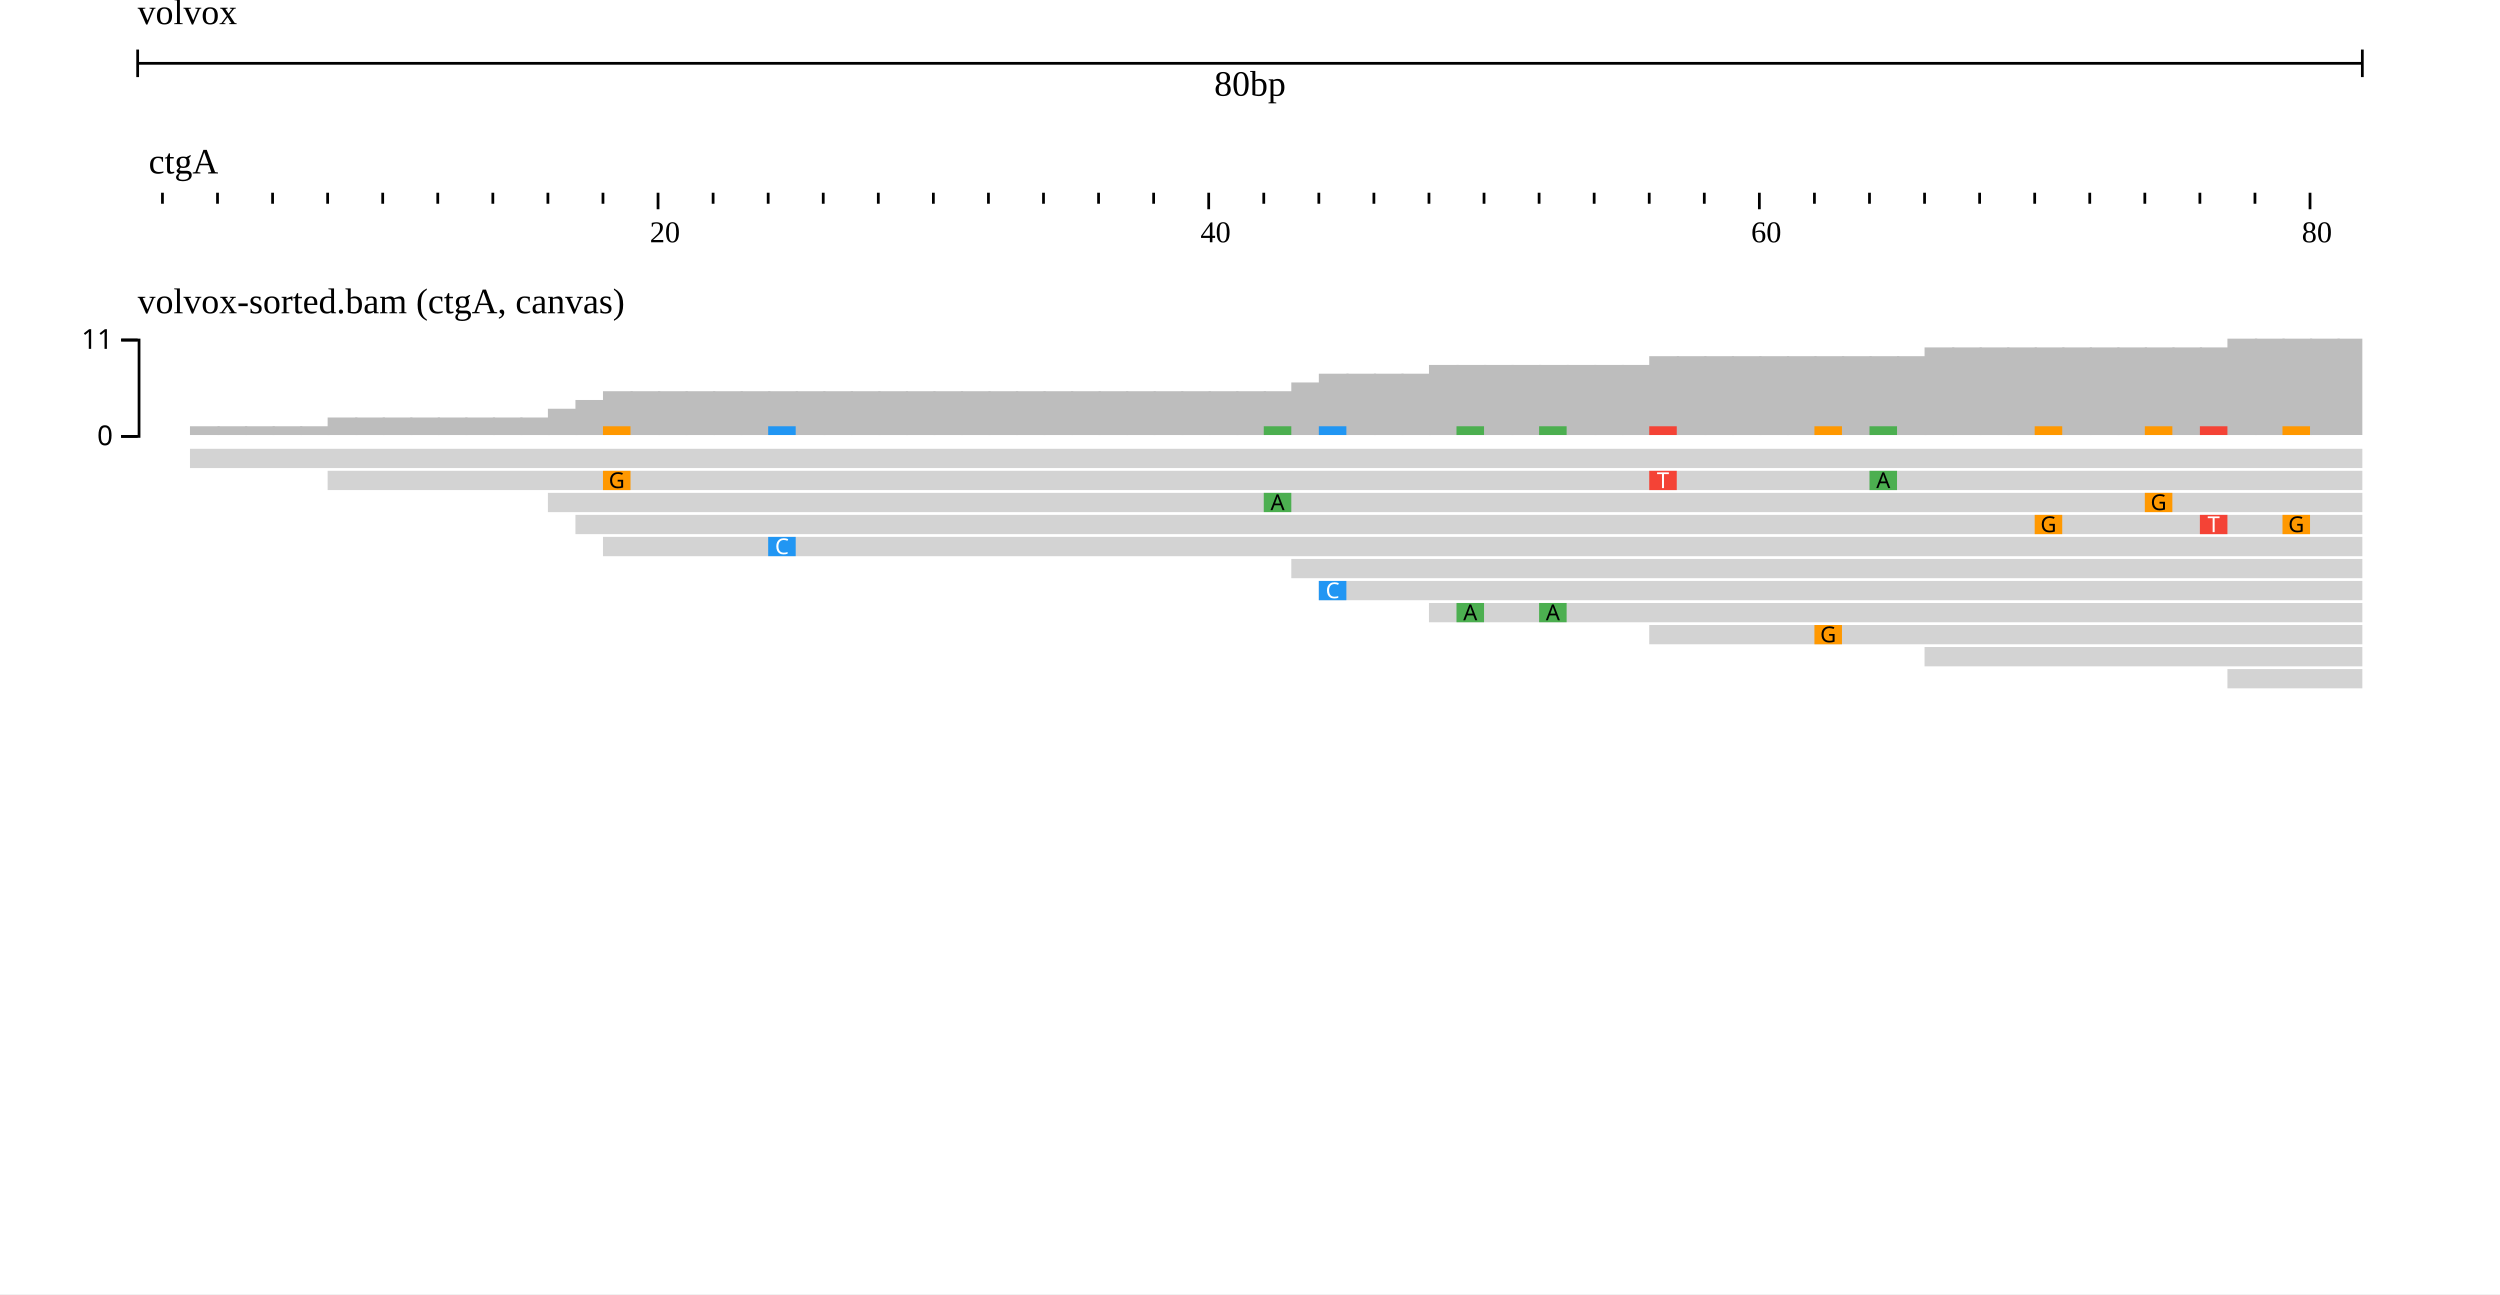
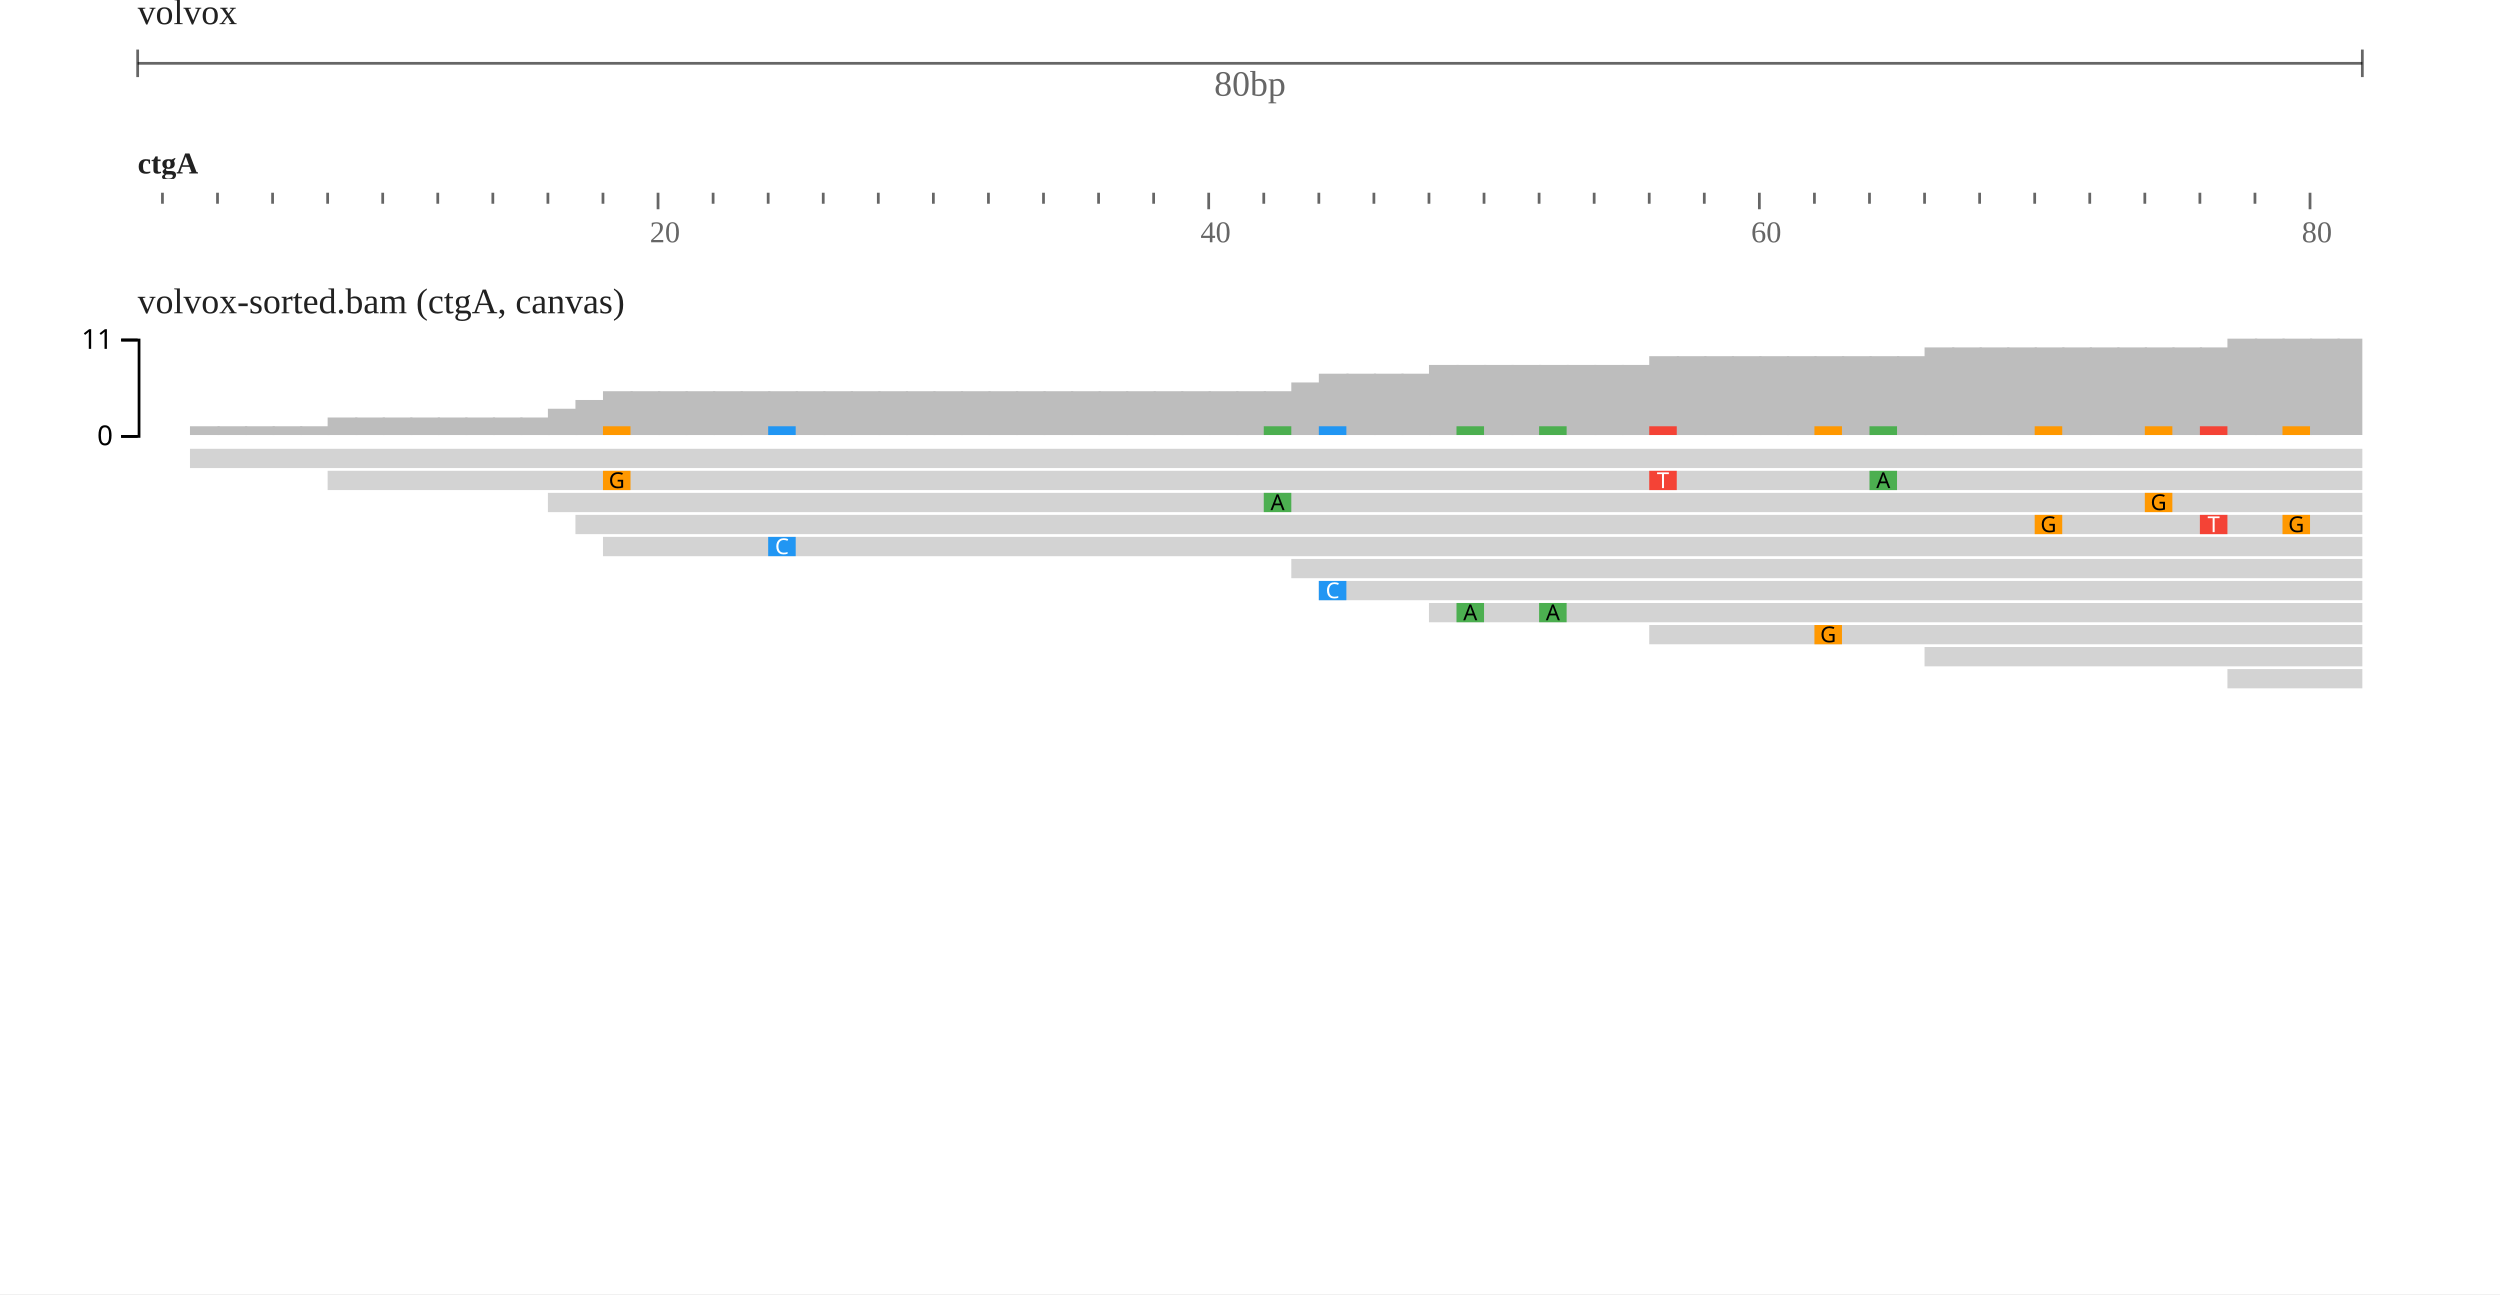
<svg xmlns="http://www.w3.org/2000/svg" width="908" height="470" viewBox="0 0 908 470">
  <rect width="908" height="470" fill="#ffffff" />
  <g transform="translate(50 0)">
    <g transform="translate(0)">
      <g id="header">
-         <text x="0" y="0" dominant-baseline="hanging" font-size="13" fill="#000000">volvox</text>
+         <text x="0" y="0" dominant-baseline="hanging" font-size="13" fill-opacity="0.871" fill="#000000">volvox</text>
        <g transform="translate(0 13)">
-           <line x1="0" x2="808" y1="10" y2="10" stroke="#000000" />
-           <line x1="0" x2="0" y1="5" y2="15" stroke="#000000" />
-           <line x1="808" x2="808" y1="5" y2="15" stroke="#000000" />
-           <text x="404" y="13" text-anchor="middle" dominant-baseline="hanging" font-size="13" fill="#000000">80bp</text>
+           <line x1="0" x2="808" y1="10" y2="10" stroke-opacity="0.6" stroke="#000000" />
+           <line x1="0" x2="0" y1="5" y2="15" stroke-opacity="0.6" stroke="#000000" />
+           <line x1="808" x2="808" y1="5" y2="15" stroke-opacity="0.6" stroke="#000000" />
+           <text x="404" y="13" text-anchor="middle" dominant-baseline="hanging" font-size="13" fill-opacity="0.6" fill="#000000">80bp</text>
        </g>
        <g transform="translate(0 50)">
          <g transform="translate(0 0)">
            <defs>
              <clipPath id="clip-integration_test-volvox:ctgA:0.1:80.9:0">
                <rect x="0" y="0" width="808" height="100" />
              </clipPath>
            </defs>
            <g clip-path="url(#clip-integration_test-volvox:ctgA:0.1:80.9:0)">
-               <text x="4" y="13" font-size="13" fill="#000000">ctgA</text>
              <g transform="translate(0 20)">
-                 <line x1="-31" x2="-31" y1="0" y2="4" stroke-width="1" stroke="#000000" />
-                 <line x1="-11" x2="-11" y1="0" y2="6" stroke-width="1" stroke="#000000" />
-                 <line x1="9" x2="9" y1="0" y2="4" stroke-width="1" stroke="#000000" />
-                 <line x1="29" x2="29" y1="0" y2="4" stroke-width="1" stroke="#000000" />
-                 <line x1="49" x2="49" y1="0" y2="4" stroke-width="1" stroke="#000000" />
-                 <line x1="69" x2="69" y1="0" y2="4" stroke-width="1" stroke="#000000" />
-                 <line x1="89" x2="89" y1="0" y2="4" stroke-width="1" stroke="#000000" />
-                 <line x1="109" x2="109" y1="0" y2="4" stroke-width="1" stroke="#000000" />
-                 <line x1="129" x2="129" y1="0" y2="4" stroke-width="1" stroke="#000000" />
-                 <line x1="149" x2="149" y1="0" y2="4" stroke-width="1" stroke="#000000" />
-                 <line x1="169" x2="169" y1="0" y2="4" stroke-width="1" stroke="#000000" />
-                 <line x1="189" x2="189" y1="0" y2="6" stroke-width="1" stroke="#000000" />
-                 <line x1="209" x2="209" y1="0" y2="4" stroke-width="1" stroke="#000000" />
-                 <line x1="229" x2="229" y1="0" y2="4" stroke-width="1" stroke="#000000" />
-                 <line x1="249" x2="249" y1="0" y2="4" stroke-width="1" stroke="#000000" />
-                 <line x1="269" x2="269" y1="0" y2="4" stroke-width="1" stroke="#000000" />
-                 <line x1="289" x2="289" y1="0" y2="4" stroke-width="1" stroke="#000000" />
-                 <line x1="309" x2="309" y1="0" y2="4" stroke-width="1" stroke="#000000" />
-                 <line x1="329" x2="329" y1="0" y2="4" stroke-width="1" stroke="#000000" />
-                 <line x1="349" x2="349" y1="0" y2="4" stroke-width="1" stroke="#000000" />
-                 <line x1="369" x2="369" y1="0" y2="4" stroke-width="1" stroke="#000000" />
-                 <line x1="389" x2="389" y1="0" y2="6" stroke-width="1" stroke="#000000" />
-                 <line x1="409" x2="409" y1="0" y2="4" stroke-width="1" stroke="#000000" />
-                 <line x1="429" x2="429" y1="0" y2="4" stroke-width="1" stroke="#000000" />
-                 <line x1="449" x2="449" y1="0" y2="4" stroke-width="1" stroke="#000000" />
-                 <line x1="469" x2="469" y1="0" y2="4" stroke-width="1" stroke="#000000" />
-                 <line x1="489" x2="489" y1="0" y2="4" stroke-width="1" stroke="#000000" />
-                 <line x1="509" x2="509" y1="0" y2="4" stroke-width="1" stroke="#000000" />
-                 <line x1="529" x2="529" y1="0" y2="4" stroke-width="1" stroke="#000000" />
-                 <line x1="549" x2="549" y1="0" y2="4" stroke-width="1" stroke="#000000" />
-                 <line x1="569" x2="569" y1="0" y2="4" stroke-width="1" stroke="#000000" />
-                 <line x1="589" x2="589" y1="0" y2="6" stroke-width="1" stroke="#000000" />
-                 <line x1="609" x2="609" y1="0" y2="4" stroke-width="1" stroke="#000000" />
-                 <line x1="629" x2="629" y1="0" y2="4" stroke-width="1" stroke="#000000" />
-                 <line x1="649" x2="649" y1="0" y2="4" stroke-width="1" stroke="#000000" />
-                 <line x1="669" x2="669" y1="0" y2="4" stroke-width="1" stroke="#000000" />
-                 <line x1="689" x2="689" y1="0" y2="4" stroke-width="1" stroke="#000000" />
-                 <line x1="709" x2="709" y1="0" y2="4" stroke-width="1" stroke="#000000" />
-                 <line x1="729" x2="729" y1="0" y2="4" stroke-width="1" stroke="#000000" />
-                 <line x1="749" x2="749" y1="0" y2="4" stroke-width="1" stroke="#000000" />
-                 <line x1="769" x2="769" y1="0" y2="4" stroke-width="1" stroke="#000000" />
-                 <line x1="789" x2="789" y1="0" y2="6" stroke-width="1" stroke="#000000" />
-                 <line x1="809" x2="809" y1="0" y2="4" stroke-width="1" stroke="#000000" />
-                 <line x1="829" x2="829" y1="0" y2="4" stroke-width="1" stroke="#000000" />
-                 <text x="186" y="18" font-size="11" fill="#000000">20</text>
-                 <text x="386" y="18" font-size="11" fill="#000000">40</text>
-                 <text x="586" y="18" font-size="11" fill="#000000">60</text>
-                 <text x="786" y="18" font-size="11" fill="#000000">80</text>
+                 <line x1="-31" x2="-31" y1="0" y2="4" stroke-width="1" stroke-opacity="0.6" stroke="#000000" />
+                 <line x1="-11" x2="-11" y1="0" y2="6" stroke-width="1" stroke-opacity="0.6" stroke="#000000" />
+                 <line x1="9" x2="9" y1="0" y2="4" stroke-width="1" stroke-opacity="0.6" stroke="#000000" />
+                 <line x1="29" x2="29" y1="0" y2="4" stroke-width="1" stroke-opacity="0.6" stroke="#000000" />
+                 <line x1="49" x2="49" y1="0" y2="4" stroke-width="1" stroke-opacity="0.6" stroke="#000000" />
+                 <line x1="69" x2="69" y1="0" y2="4" stroke-width="1" stroke-opacity="0.6" stroke="#000000" />
+                 <line x1="89" x2="89" y1="0" y2="4" stroke-width="1" stroke-opacity="0.6" stroke="#000000" />
+                 <line x1="109" x2="109" y1="0" y2="4" stroke-width="1" stroke-opacity="0.6" stroke="#000000" />
+                 <line x1="129" x2="129" y1="0" y2="4" stroke-width="1" stroke-opacity="0.6" stroke="#000000" />
+                 <line x1="149" x2="149" y1="0" y2="4" stroke-width="1" stroke-opacity="0.6" stroke="#000000" />
+                 <line x1="169" x2="169" y1="0" y2="4" stroke-width="1" stroke-opacity="0.6" stroke="#000000" />
+                 <line x1="189" x2="189" y1="0" y2="6" stroke-width="1" stroke-opacity="0.6" stroke="#000000" />
+                 <line x1="209" x2="209" y1="0" y2="4" stroke-width="1" stroke-opacity="0.6" stroke="#000000" />
+                 <line x1="229" x2="229" y1="0" y2="4" stroke-width="1" stroke-opacity="0.6" stroke="#000000" />
+                 <line x1="249" x2="249" y1="0" y2="4" stroke-width="1" stroke-opacity="0.6" stroke="#000000" />
+                 <line x1="269" x2="269" y1="0" y2="4" stroke-width="1" stroke-opacity="0.6" stroke="#000000" />
+                 <line x1="289" x2="289" y1="0" y2="4" stroke-width="1" stroke-opacity="0.6" stroke="#000000" />
+                 <line x1="309" x2="309" y1="0" y2="4" stroke-width="1" stroke-opacity="0.6" stroke="#000000" />
+                 <line x1="329" x2="329" y1="0" y2="4" stroke-width="1" stroke-opacity="0.6" stroke="#000000" />
+                 <line x1="349" x2="349" y1="0" y2="4" stroke-width="1" stroke-opacity="0.6" stroke="#000000" />
+                 <line x1="369" x2="369" y1="0" y2="4" stroke-width="1" stroke-opacity="0.6" stroke="#000000" />
+                 <line x1="389" x2="389" y1="0" y2="6" stroke-width="1" stroke-opacity="0.6" stroke="#000000" />
+                 <line x1="409" x2="409" y1="0" y2="4" stroke-width="1" stroke-opacity="0.6" stroke="#000000" />
+                 <line x1="429" x2="429" y1="0" y2="4" stroke-width="1" stroke-opacity="0.6" stroke="#000000" />
+                 <line x1="449" x2="449" y1="0" y2="4" stroke-width="1" stroke-opacity="0.6" stroke="#000000" />
+                 <line x1="469" x2="469" y1="0" y2="4" stroke-width="1" stroke-opacity="0.6" stroke="#000000" />
+                 <line x1="489" x2="489" y1="0" y2="4" stroke-width="1" stroke-opacity="0.6" stroke="#000000" />
+                 <line x1="509" x2="509" y1="0" y2="4" stroke-width="1" stroke-opacity="0.6" stroke="#000000" />
+                 <line x1="529" x2="529" y1="0" y2="4" stroke-width="1" stroke-opacity="0.6" stroke="#000000" />
+                 <line x1="549" x2="549" y1="0" y2="4" stroke-width="1" stroke-opacity="0.6" stroke="#000000" />
+                 <line x1="569" x2="569" y1="0" y2="4" stroke-width="1" stroke-opacity="0.6" stroke="#000000" />
+                 <line x1="589" x2="589" y1="0" y2="6" stroke-width="1" stroke-opacity="0.6" stroke="#000000" />
+                 <line x1="609" x2="609" y1="0" y2="4" stroke-width="1" stroke-opacity="0.6" stroke="#000000" />
+                 <line x1="629" x2="629" y1="0" y2="4" stroke-width="1" stroke-opacity="0.6" stroke="#000000" />
+                 <line x1="649" x2="649" y1="0" y2="4" stroke-width="1" stroke-opacity="0.6" stroke="#000000" />
+                 <line x1="669" x2="669" y1="0" y2="4" stroke-width="1" stroke-opacity="0.6" stroke="#000000" />
+                 <line x1="689" x2="689" y1="0" y2="4" stroke-width="1" stroke-opacity="0.6" stroke="#000000" />
+                 <line x1="709" x2="709" y1="0" y2="4" stroke-width="1" stroke-opacity="0.6" stroke="#000000" />
+                 <line x1="729" x2="729" y1="0" y2="4" stroke-width="1" stroke-opacity="0.6" stroke="#000000" />
+                 <line x1="749" x2="749" y1="0" y2="4" stroke-width="1" stroke-opacity="0.6" stroke="#000000" />
+                 <line x1="769" x2="769" y1="0" y2="4" stroke-width="1" stroke-opacity="0.6" stroke="#000000" />
+                 <line x1="789" x2="789" y1="0" y2="6" stroke-width="1" stroke-opacity="0.6" stroke="#000000" />
+                 <line x1="809" x2="809" y1="0" y2="4" stroke-width="1" stroke-opacity="0.6" stroke="#000000" />
+                 <line x1="829" x2="829" y1="0" y2="4" stroke-width="1" stroke-opacity="0.6" stroke="#000000" />
+                 <text x="186" y="18" font-size="11" fill-opacity="0.6" fill="#000000">20</text>
+                 <text x="386" y="18" font-size="11" fill-opacity="0.6" fill="#000000">40</text>
+                 <text x="586" y="18" font-size="11" fill-opacity="0.6" fill="#000000">60</text>
+                 <text x="786" y="18" font-size="11" fill-opacity="0.6" fill="#000000">80</text>
              </g>
+             </g>
+           </g>
+           <g transform="translate(0 0)">
+             <defs>
+               <clipPath id="reflabel-integration_test-volvox:ctgA:0:80:0">
+                 <rect x="0" y="0" width="1597" height="15" />
+               </clipPath>
+             </defs>
+             <g clip-path="url(#reflabel-integration_test-volvox:ctgA:0:80:0)">
+               <text x="0" y="13" font-size="11" font-weight="bold" fill-opacity="0.871" fill="#000000">ctgA</text>
            </g>
          </g>
        </g>
      </g>
    </g>
    <g transform="translate(0 100)">
      <g transform="translate(0 0)">
        <defs>
          <clipPath id="track-clip-integration_test-volvox_alignments_pileup_coverage">
            <rect x="-50" y="18" width="858" height="250" />
          </clipPath>
        </defs>
        <g clip-path="url(#track-clip-integration_test-volvox_alignments_pileup_coverage)">
          <g transform="translate(0 18)">
            <defs>
              <clipPath id="alignments-clip-5GfQp_z8Ji">
                <rect x="0" y="0" width="808" height="250" />
              </clipPath>
            </defs>
            <g clip-path="url(#alignments-clip-5GfQp_z8Ji)">
              <g>
                <clipPath id="svgcanvas-clip-2">
                  <path d="M0,0h808v250h-808Z" />
                </clipPath>
                <g clip-path="url(#svgcanvas-clip-2)">
                  <clipPath id="svgcanvas-clip-3">
                    <path d="M0,0h808v250h-808Z" />
                  </clipPath>
                  <g clip-path="url(#svgcanvas-clip-3)">
                    <rect x="-1" y="40" width="10.8" height="0" fill="rgb(189,189,189)" />
                    <rect x="9" y="40" width="10.8" height="0" fill="rgb(189,189,189)" />
                    <rect x="19" y="36.818" width="10.8" height="3.182" fill="rgb(189,189,189)" />
                    <rect x="29" y="36.818" width="10.8" height="3.182" fill="rgb(189,189,189)" />
                    <rect x="39" y="36.818" width="10.8" height="3.182" fill="rgb(189,189,189)" />
                    <rect x="49" y="36.818" width="10.8" height="3.182" fill="rgb(189,189,189)" />
                    <rect x="59" y="36.818" width="10.8" height="3.182" fill="rgb(189,189,189)" />
                    <rect x="69" y="33.636" width="10.8" height="6.364" fill="rgb(189,189,189)" />
                    <rect x="79" y="33.636" width="10.8" height="6.364" fill="rgb(189,189,189)" />
                    <rect x="89" y="33.636" width="10.8" height="6.364" fill="rgb(189,189,189)" />
                    <rect x="99" y="33.636" width="10.8" height="6.364" fill="rgb(189,189,189)" />
                    <rect x="109" y="33.636" width="10.8" height="6.364" fill="rgb(189,189,189)" />
                    <rect x="119" y="33.636" width="10.8" height="6.364" fill="rgb(189,189,189)" />
                    <rect x="129" y="33.636" width="10.8" height="6.364" fill="rgb(189,189,189)" />
                    <rect x="139" y="33.636" width="10.8" height="6.364" fill="rgb(189,189,189)" />
                    <rect x="149" y="30.455" width="10.8" height="9.545" fill="rgb(189,189,189)" />
                    <rect x="159" y="27.273" width="10.8" height="12.727" fill="rgb(189,189,189)" />
                    <rect x="169" y="24.091" width="10.8" height="15.909" fill="rgb(189,189,189)" />
                    <rect x="179" y="24.091" width="10.8" height="15.909" fill="rgb(189,189,189)" />
                    <rect x="189" y="24.091" width="10.8" height="15.909" fill="rgb(189,189,189)" />
                    <rect x="199" y="24.091" width="10.8" height="15.909" fill="rgb(189,189,189)" />
                    <rect x="209" y="24.091" width="10.8" height="15.909" fill="rgb(189,189,189)" />
                    <rect x="219" y="24.091" width="10.8" height="15.909" fill="rgb(189,189,189)" />
                    <rect x="229" y="24.091" width="10.8" height="15.909" fill="rgb(189,189,189)" />
                    <rect x="239" y="24.091" width="10.8" height="15.909" fill="rgb(189,189,189)" />
                    <rect x="249" y="24.091" width="10.8" height="15.909" fill="rgb(189,189,189)" />
                    <rect x="259" y="24.091" width="10.8" height="15.909" fill="rgb(189,189,189)" />
                    <rect x="269" y="24.091" width="10.8" height="15.909" fill="rgb(189,189,189)" />
                    <rect x="279" y="24.091" width="10.8" height="15.909" fill="rgb(189,189,189)" />
                    <rect x="289" y="24.091" width="10.8" height="15.909" fill="rgb(189,189,189)" />
                    <rect x="299" y="24.091" width="10.8" height="15.909" fill="rgb(189,189,189)" />
                    <rect x="309" y="24.091" width="10.8" height="15.909" fill="rgb(189,189,189)" />
                    <rect x="319" y="24.091" width="10.8" height="15.909" fill="rgb(189,189,189)" />
                    <rect x="329" y="24.091" width="10.8" height="15.909" fill="rgb(189,189,189)" />
                    <rect x="339" y="24.091" width="10.8" height="15.909" fill="rgb(189,189,189)" />
                    <rect x="349" y="24.091" width="10.8" height="15.909" fill="rgb(189,189,189)" />
                    <rect x="359" y="24.091" width="10.8" height="15.909" fill="rgb(189,189,189)" />
                    <rect x="369" y="24.091" width="10.8" height="15.909" fill="rgb(189,189,189)" />
                    <rect x="379" y="24.091" width="10.8" height="15.909" fill="rgb(189,189,189)" />
                    <rect x="389" y="24.091" width="10.8" height="15.909" fill="rgb(189,189,189)" />
                    <rect x="399" y="24.091" width="10.8" height="15.909" fill="rgb(189,189,189)" />
                    <rect x="409" y="24.091" width="10.8" height="15.909" fill="rgb(189,189,189)" />
                    <rect x="419" y="20.909" width="10.8" height="19.091" fill="rgb(189,189,189)" />
                    <rect x="429" y="17.727" width="10.8" height="22.273" fill="rgb(189,189,189)" />
                    <rect x="439" y="17.727" width="10.8" height="22.273" fill="rgb(189,189,189)" />
                    <rect x="449" y="17.727" width="10.8" height="22.273" fill="rgb(189,189,189)" />
                    <rect x="459" y="17.727" width="10.8" height="22.273" fill="rgb(189,189,189)" />
                    <rect x="469" y="14.545" width="10.8" height="25.455" fill="rgb(189,189,189)" />
                    <rect x="479" y="14.545" width="10.8" height="25.455" fill="rgb(189,189,189)" />
                    <rect x="489" y="14.545" width="10.8" height="25.455" fill="rgb(189,189,189)" />
                    <rect x="499" y="14.545" width="10.8" height="25.455" fill="rgb(189,189,189)" />
                    <rect x="509" y="14.545" width="10.8" height="25.455" fill="rgb(189,189,189)" />
                    <rect x="519" y="14.545" width="10.8" height="25.455" fill="rgb(189,189,189)" />
                    <rect x="529" y="14.545" width="10.8" height="25.455" fill="rgb(189,189,189)" />
                    <rect x="539" y="14.545" width="10.8" height="25.455" fill="rgb(189,189,189)" />
                    <rect x="549" y="11.364" width="10.8" height="28.636" fill="rgb(189,189,189)" />
                    <rect x="559" y="11.364" width="10.8" height="28.636" fill="rgb(189,189,189)" />
                    <rect x="569" y="11.364" width="10.8" height="28.636" fill="rgb(189,189,189)" />
                    <rect x="579" y="11.364" width="10.8" height="28.636" fill="rgb(189,189,189)" />
                    <rect x="589" y="11.364" width="10.8" height="28.636" fill="rgb(189,189,189)" />
                    <rect x="599" y="11.364" width="10.8" height="28.636" fill="rgb(189,189,189)" />
                    <rect x="609" y="11.364" width="10.8" height="28.636" fill="rgb(189,189,189)" />
                    <rect x="619" y="11.364" width="10.8" height="28.636" fill="rgb(189,189,189)" />
                    <rect x="629" y="11.364" width="10.8" height="28.636" fill="rgb(189,189,189)" />
                    <rect x="639" y="11.364" width="10.8" height="28.636" fill="rgb(189,189,189)" />
                    <rect x="649" y="8.182" width="10.8" height="31.818" fill="rgb(189,189,189)" />
                    <rect x="659" y="8.182" width="10.8" height="31.818" fill="rgb(189,189,189)" />
                    <rect x="669" y="8.182" width="10.8" height="31.818" fill="rgb(189,189,189)" />
                    <rect x="679" y="8.182" width="10.8" height="31.818" fill="rgb(189,189,189)" />
                    <rect x="689" y="8.182" width="10.8" height="31.818" fill="rgb(189,189,189)" />
                    <rect x="699" y="8.182" width="10.8" height="31.818" fill="rgb(189,189,189)" />
                    <rect x="709" y="8.182" width="10.8" height="31.818" fill="rgb(189,189,189)" />
                    <rect x="719" y="8.182" width="10.8" height="31.818" fill="rgb(189,189,189)" />
                    <rect x="729" y="8.182" width="10.8" height="31.818" fill="rgb(189,189,189)" />
                    <rect x="739" y="8.182" width="10.8" height="31.818" fill="rgb(189,189,189)" />
                    <rect x="749" y="8.182" width="10.8" height="31.818" fill="rgb(189,189,189)" />
                    <rect x="759" y="5" width="10.8" height="35" fill="rgb(189,189,189)" />
                    <rect x="769" y="5" width="10.8" height="35" fill="rgb(189,189,189)" />
                    <rect x="779" y="5" width="10.8" height="35" fill="rgb(189,189,189)" />
                    <rect x="789" y="5" width="10.8" height="35" fill="rgb(189,189,189)" />
                    <rect x="799" y="5" width="10.8" height="35" fill="rgb(189,189,189)" />
                    <rect x="169" y="36.818" width="10" height="3.182" fill="rgb(255,152,0)" />
                    <rect x="549" y="36.818" width="10" height="3.182" fill="rgb(244,67,54)" />
                    <rect x="629" y="36.818" width="10" height="3.182" fill="rgb(76,175,80)" />
                    <rect x="409" y="36.818" width="10" height="3.182" fill="rgb(76,175,80)" />
                    <rect x="729" y="36.818" width="10" height="3.182" fill="rgb(255,152,0)" />
                    <rect x="689" y="36.818" width="10" height="3.182" fill="rgb(255,152,0)" />
                    <rect x="749" y="36.818" width="10" height="3.182" fill="rgb(244,67,54)" />
                    <rect x="779" y="36.818" width="10" height="3.182" fill="rgb(255,152,0)" />
                    <rect x="229" y="36.818" width="10" height="3.182" fill="rgb(33,150,243)" />
                    <rect x="429" y="36.818" width="10" height="3.182" fill="rgb(33,150,243)" />
                    <rect x="479" y="36.818" width="10" height="3.182" fill="rgb(76,175,80)" />
                    <rect x="509" y="36.818" width="10" height="3.182" fill="rgb(76,175,80)" />
                    <rect x="609" y="36.818" width="10" height="3.182" fill="rgb(255,152,0)" />
                  </g>
                  <clipPath id="svgcanvas-clip-4">
                    <path d="M0,45h808v205h-808Z" />
                  </clipPath>
                  <g clip-path="url(#svgcanvas-clip-4)">
                    <path d="M19,45L1019,45L1027,48.5L1019,52L19,52Z" fill="rgb(211,211,211)" stroke="none" />
                    <path d="M69,53L1069,53L1077,56.5L1069,60L69,60Z" fill="rgb(211,211,211)" stroke="none" />
                    <path d="M149,61L1149,61L1157,64.5L1149,68L149,68Z" fill="rgb(211,211,211)" stroke="none" />
                    <path d="M159,69L1159,69L1167,72.5L1159,76L159,76Z" fill="rgb(211,211,211)" stroke="none" />
                    <path d="M169,77L1169,77L1177,80.5L1169,84L169,84Z" fill="rgb(211,211,211)" stroke="none" />
                    <rect x="419" y="85" width="1000" height="7" fill="rgb(211,211,211)" />
                    <rect x="429" y="93" width="1000" height="7" fill="rgb(211,211,211)" />
                    <rect x="469" y="101" width="1000" height="7" fill="rgb(211,211,211)" />
                    <rect x="549" y="109" width="1000" height="7" fill="rgb(211,211,211)" />
                    <rect x="649" y="117" width="1000" height="7" fill="rgb(211,211,211)" />
                    <rect x="759" y="125" width="1000" height="7" fill="rgb(211,211,211)" />
                    <rect x="899" y="133" width="1000" height="7" fill="rgb(211,211,211)" />
                    <rect x="939" y="141" width="1000" height="7" fill="rgb(211,211,211)" />
                    <rect x="1089" y="45" width="1000" height="7" fill="rgb(211,211,211)" />
                    <rect x="169" y="53" width="10" height="7" fill="rgb(255,152,0)" />
                    <rect x="549" y="53" width="10" height="7" fill="rgb(244,67,54)" />
                    <rect x="629" y="53" width="10" height="7" fill="rgb(76,175,80)" />
                    <rect x="829" y="53" width="10" height="7" fill="rgb(33,150,243)" />
                    <rect x="409" y="61" width="10" height="7" fill="rgb(76,175,80)" />
                    <rect x="729" y="61" width="10" height="7" fill="rgb(255,152,0)" />
                    <rect x="1029" y="61" width="10" height="7" fill="rgb(76,175,80)" />
                    <rect x="689" y="69" width="10" height="7" fill="rgb(255,152,0)" />
                    <rect x="749" y="69" width="10" height="7" fill="rgb(244,67,54)" />
                    <rect x="779" y="69" width="10" height="7" fill="rgb(255,152,0)" />
                    <rect x="849" y="69" width="10" height="7" fill="rgb(76,175,80)" />
                    <rect x="229" y="77" width="10" height="7" fill="rgb(33,150,243)" />
                    <rect x="859" y="77" width="10" height="7" fill="rgb(255,152,0)" />
                    <rect x="1109" y="77" width="10" height="7" fill="rgb(33,150,243)" />
                    <rect x="1039" y="85" width="10" height="7" fill="rgb(244,67,54)" />
                    <rect x="429" y="93" width="10" height="7" fill="rgb(33,150,243)" />
                    <rect x="479" y="101" width="10" height="7" fill="rgb(76,175,80)" />
                    <rect x="509" y="101" width="10" height="7" fill="rgb(76,175,80)" />
                    <rect x="609" y="109" width="10" height="7" fill="rgb(255,152,0)" />
                    <rect x="1039" y="117" width="10" height="7" fill="rgb(33,150,243)" />
                  </g>
                </g>
                <text x="174" y="56.5" fill="rgb(0, 0, 0)" font-size="8" font-family="sans-serif" text-anchor="middle" dominant-baseline="middle">G</text>
                <text x="554" y="56.5" fill="#fff" font-size="8" font-family="sans-serif" text-anchor="middle" dominant-baseline="middle">T</text>
                <text x="634" y="56.5" fill="rgb(0, 0, 0)" font-size="8" font-family="sans-serif" text-anchor="middle" dominant-baseline="middle">A</text>
                <text x="414" y="64.5" fill="rgb(0, 0, 0)" font-size="8" font-family="sans-serif" text-anchor="middle" dominant-baseline="middle">A</text>
                <text x="734" y="64.5" fill="rgb(0, 0, 0)" font-size="8" font-family="sans-serif" text-anchor="middle" dominant-baseline="middle">G</text>
                <text x="694" y="72.5" fill="rgb(0, 0, 0)" font-size="8" font-family="sans-serif" text-anchor="middle" dominant-baseline="middle">G</text>
                <text x="754" y="72.5" fill="#fff" font-size="8" font-family="sans-serif" text-anchor="middle" dominant-baseline="middle">T</text>
                <text x="784" y="72.5" fill="rgb(0, 0, 0)" font-size="8" font-family="sans-serif" text-anchor="middle" dominant-baseline="middle">G</text>
                <text x="234" y="80.5" fill="#fff" font-size="8" font-family="sans-serif" text-anchor="middle" dominant-baseline="middle">C</text>
                <text x="434" y="96.5" fill="#fff" font-size="8" font-family="sans-serif" text-anchor="middle" dominant-baseline="middle">C</text>
                <text x="484" y="104.5" fill="rgb(0, 0, 0)" font-size="8" font-family="sans-serif" text-anchor="middle" dominant-baseline="middle">A</text>
                <text x="514" y="104.5" fill="rgb(0, 0, 0)" font-size="8" font-family="sans-serif" text-anchor="middle" dominant-baseline="middle">A</text>
                <text x="614" y="112.5" fill="rgb(0, 0, 0)" font-size="8" font-family="sans-serif" text-anchor="middle" dominant-baseline="middle">G</text>
              </g>
            </g>
            <g transform="translate(0, 0)">
              <g font-size="10" font-family="sans-serif" text-anchor="end" stroke="rgb(0, 0, 0)" stroke-width="1">
                <path fill="none" d="M-6 5.5H0.5V40.5H-6" />
                <g transform="translate(0,40)">
                  <line x2="-6" y1="0.5" y2="0.5" />
                  <text stroke="#fff" stroke-width="2.5" paint-order="stroke" fill="rgb(0, 0, 0)" dy="0.32em" x="-9" y="0.5">0</text>
                </g>
                <g transform="translate(0,5)">
                  <line x2="-6" y1="0.5" y2="0.5" />
                  <text stroke="#fff" stroke-width="2.5" paint-order="stroke" fill="rgb(0, 0, 0)" dy="0.32em" x="-9" y="0.5">11</text>
                </g>
              </g>
            </g>
          </g>
        </g>
-         <text x="0" y="5" fill="#000000" font-size="13" dominant-baseline="hanging">volvox-sorted.bam (ctgA, canvas)</text>
+         <text x="0" y="5" font-size="13" dominant-baseline="hanging" fill-opacity="0.871" fill="#000000">volvox-sorted.bam (ctgA, canvas)</text>
      </g>
    </g>
    <g transform="translate(0 100)">
      <defs>
        <clipPath id="highlight-clip-integration_test">
          <rect x="0" y="0" width="808" height="270" />
        </clipPath>
      </defs>
      <g clip-path="url(#highlight-clip-integration_test)" />
    </g>
  </g>
</svg>
